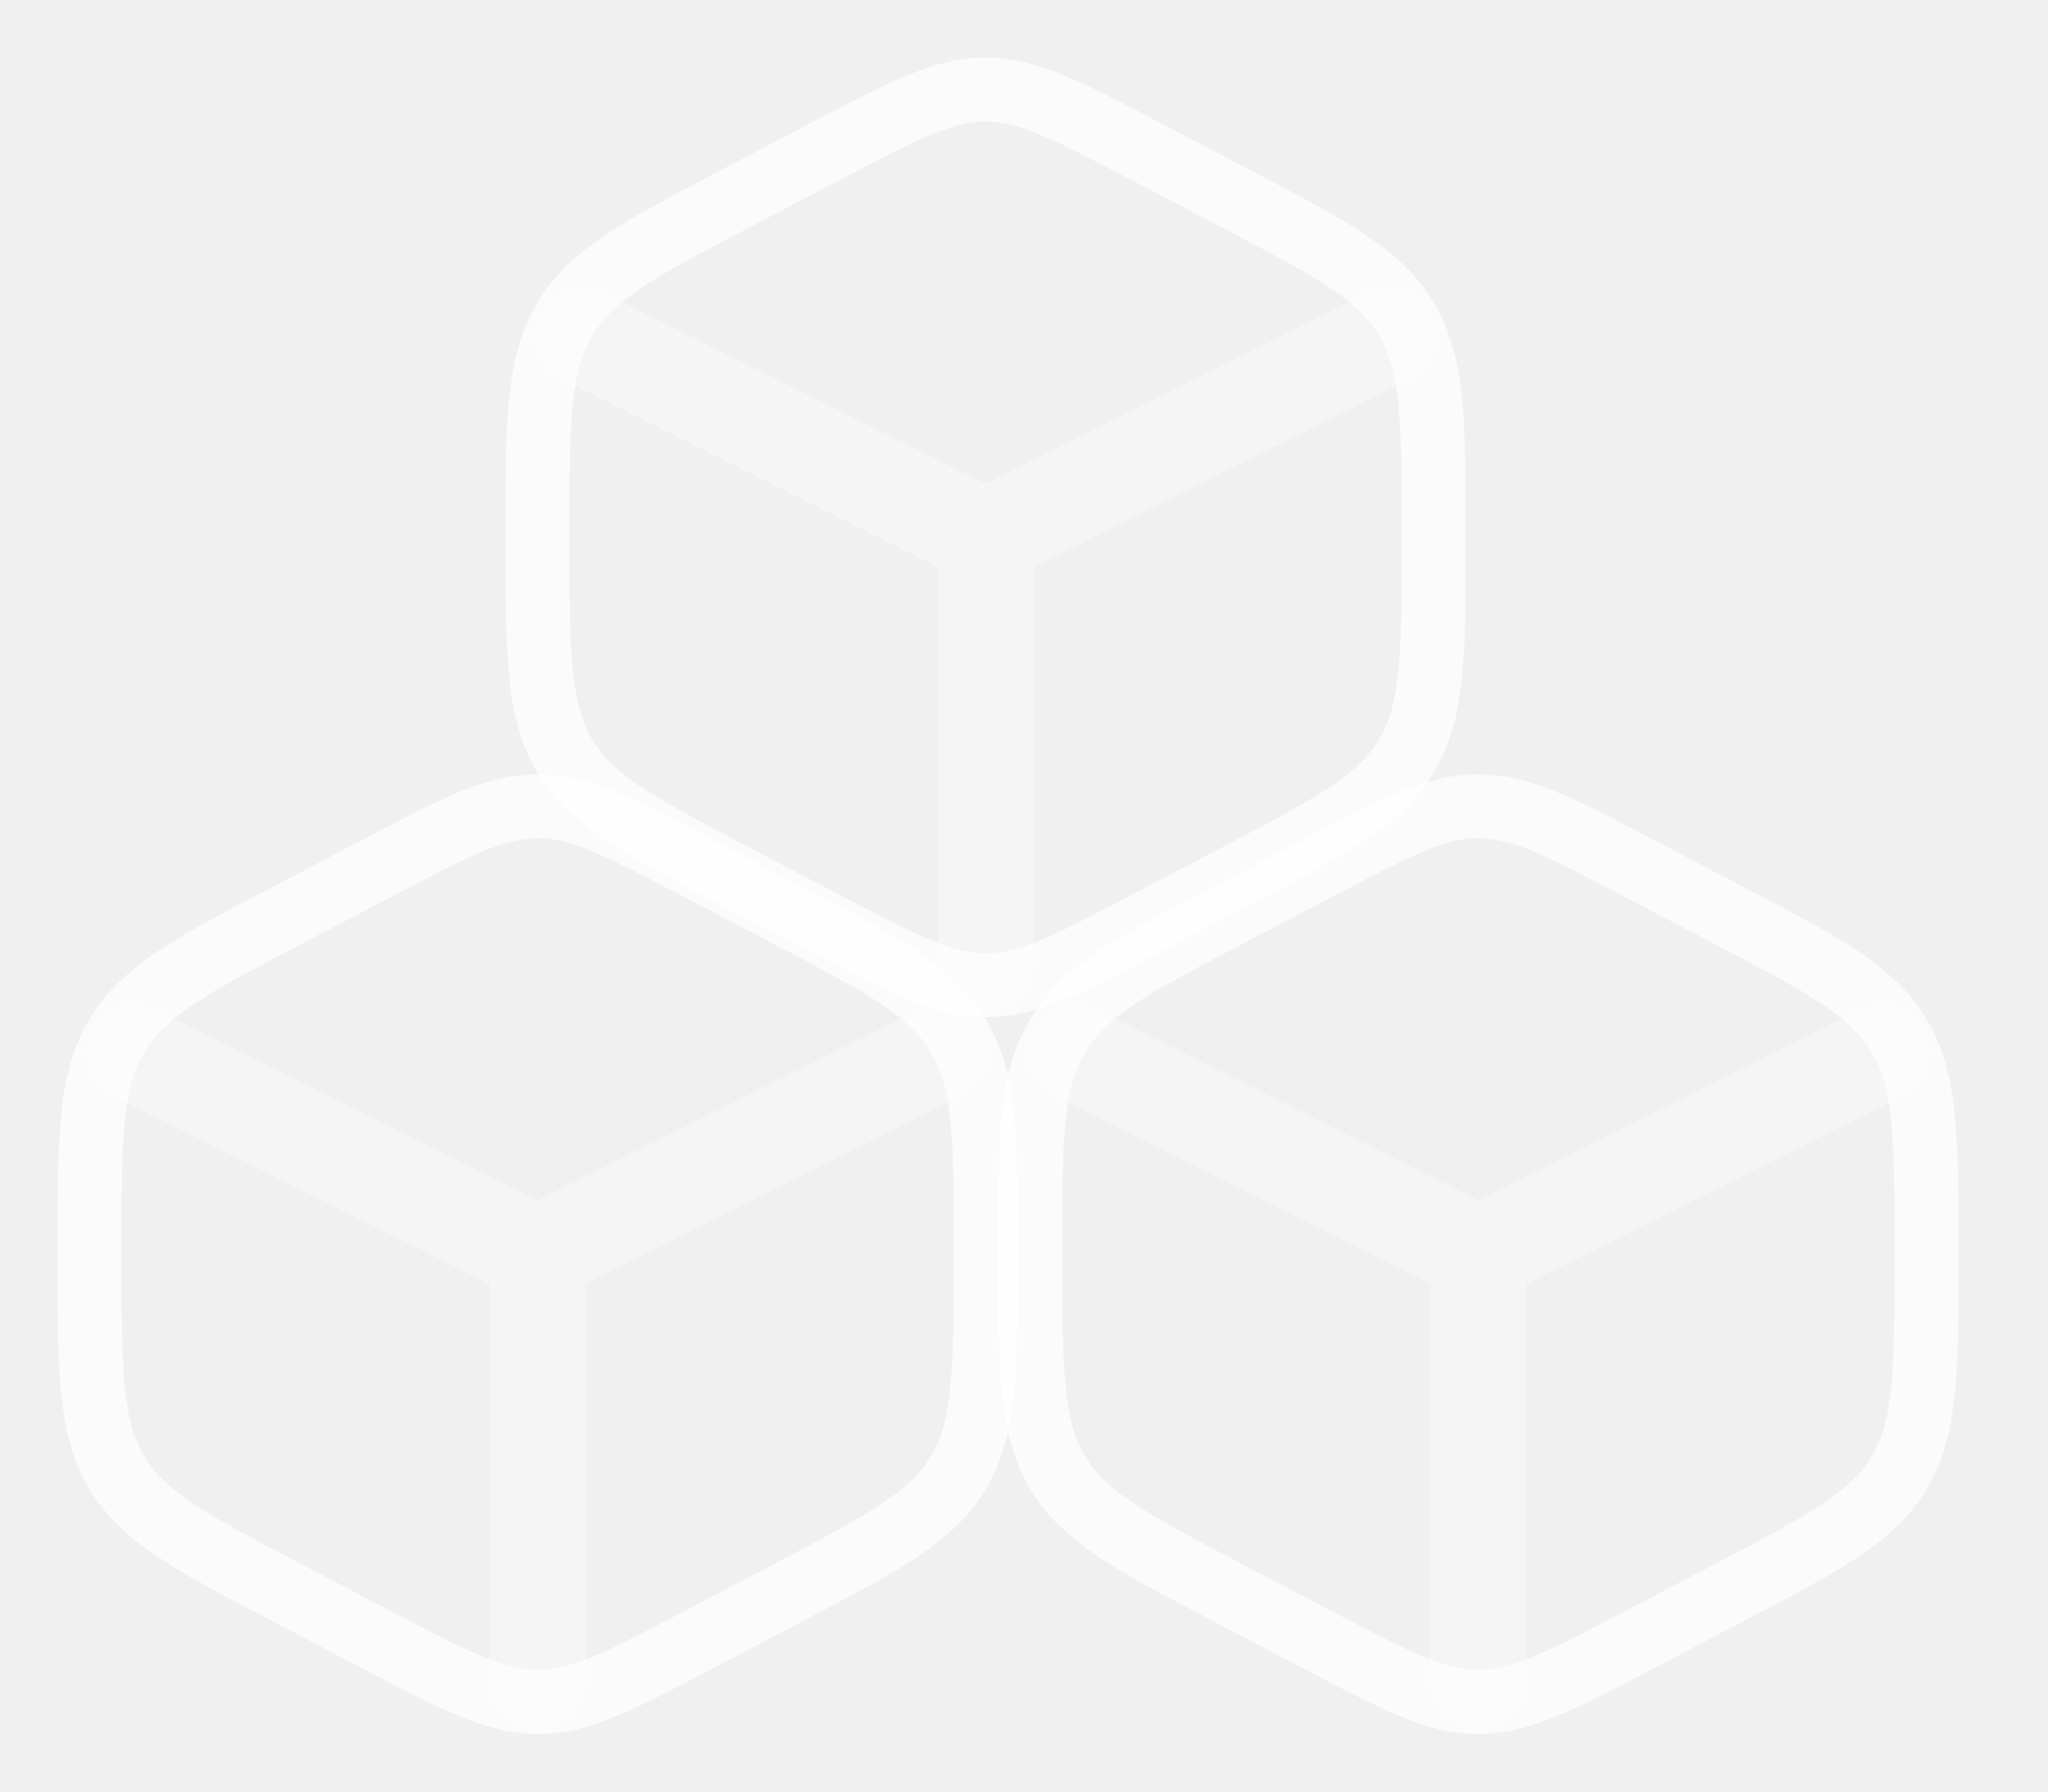
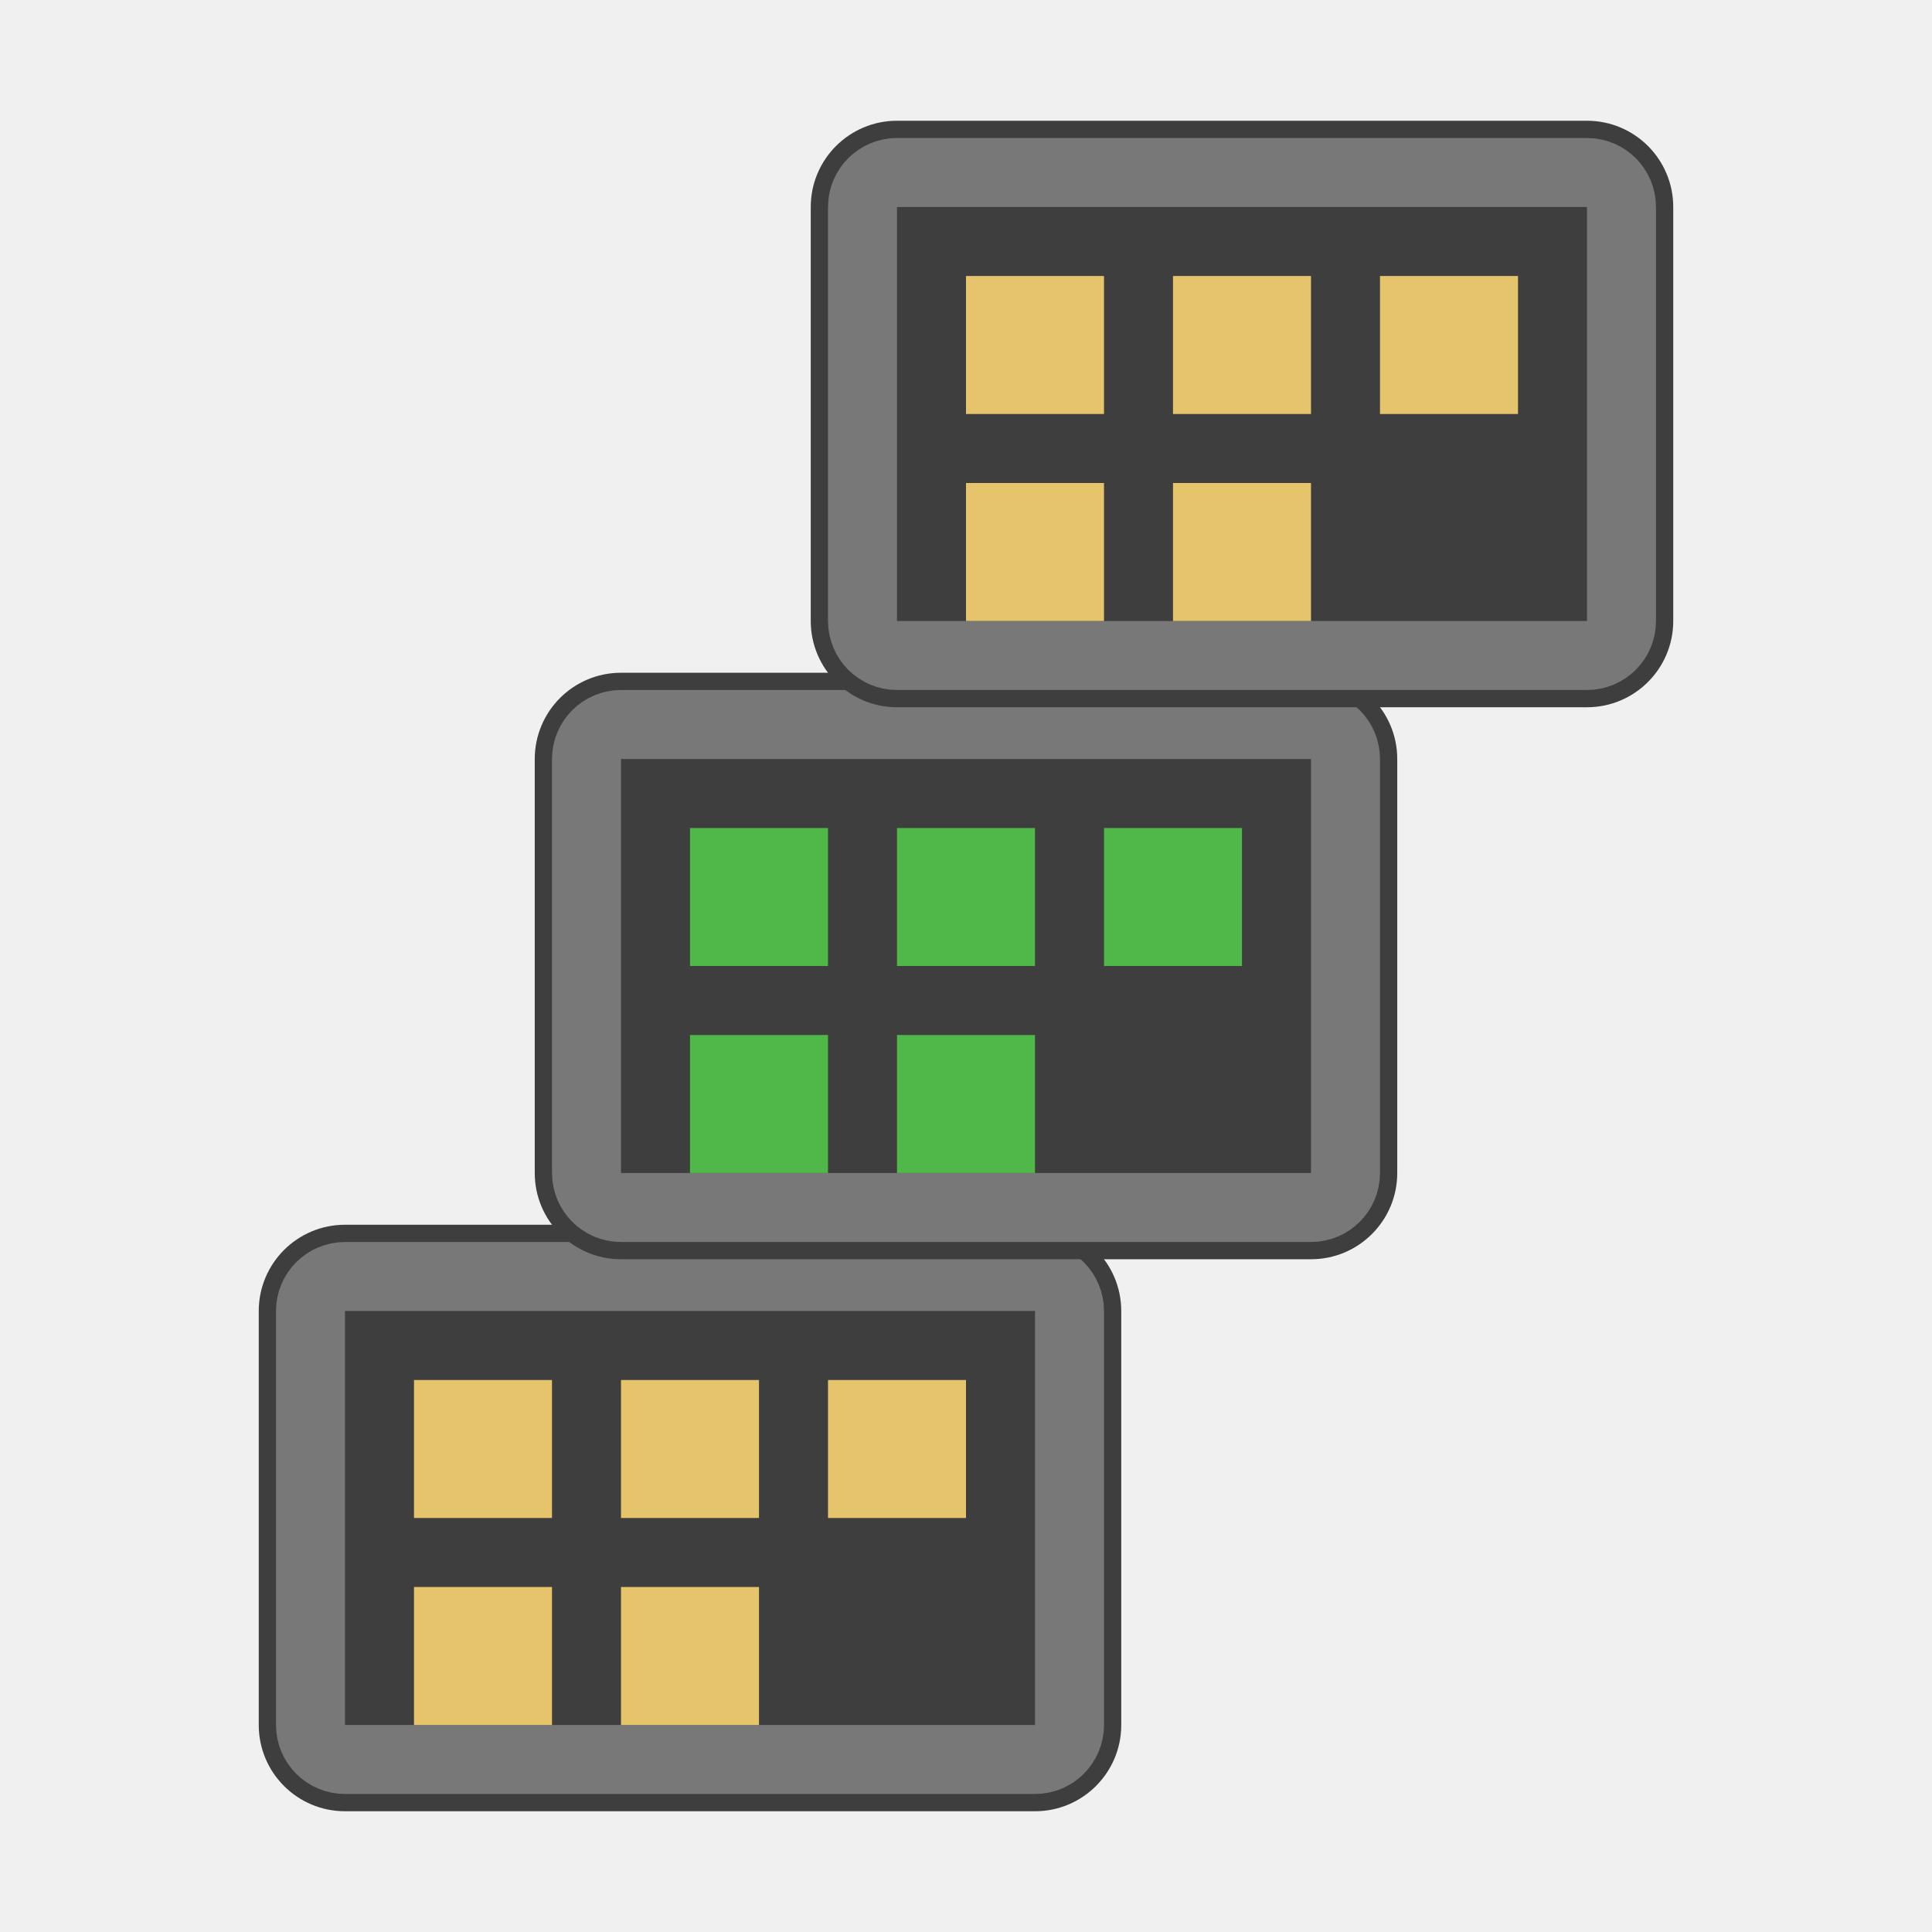
- <svg xmlns="http://www.w3.org/2000/svg" width="32" height="28" viewBox="0 0 32 28" fill="none">
-   <g clip-path="url(#clip0_642_257243)">
-     <path d="M10.904 13.567L12.304 14.302C13.811 15.092 14.564 15.488 14.982 16.198C15.4 16.908 15.4 17.791 15.4 19.559V19.641C15.4 21.408 15.4 22.292 14.982 23.002C14.564 23.712 13.811 24.107 12.304 24.898L10.904 25.633C9.675 26.277 9.061 26.6 8.4 26.6C7.739 26.6 7.125 26.277 5.896 25.633L4.496 24.898C2.989 24.107 2.236 23.712 1.818 23.002C1.4 22.292 1.4 21.408 1.4 19.641V19.559C1.4 17.791 1.4 16.908 1.818 16.198C2.236 15.488 2.989 15.092 4.496 14.302L5.896 13.567C7.125 12.922 7.739 12.6 8.4 12.6C9.061 12.6 9.675 12.922 10.904 13.567Z" stroke="white" stroke-opacity="0.7" stroke-linecap="round" />
-     <path opacity="0.5" d="M14.7 16.45L8.4 19.6M8.4 19.6L2.1 16.45M8.4 19.6V26.25" stroke="white" stroke-opacity="0.7" stroke-width="1.5" stroke-linecap="round" />
-   </g>
-   <g clip-path="url(#clip1_642_257243)">
-     <path d="M25.604 13.567L27.004 14.302C28.511 15.092 29.264 15.488 29.682 16.198C30.1 16.908 30.1 17.791 30.1 19.559V19.641C30.1 21.408 30.1 22.292 29.682 23.002C29.264 23.712 28.511 24.107 27.004 24.898L25.604 25.633C24.375 26.277 23.761 26.6 23.1 26.6C22.439 26.6 21.825 26.277 20.596 25.633L19.196 24.898C17.689 24.107 16.936 23.712 16.518 23.002C16.1 22.292 16.1 21.408 16.1 19.641V19.559C16.1 17.791 16.1 16.908 16.518 16.198C16.936 15.488 17.689 15.092 19.196 14.302L20.596 13.567C21.825 12.922 22.439 12.6 23.1 12.6C23.761 12.6 24.375 12.922 25.604 13.567Z" stroke="white" stroke-opacity="0.7" stroke-linecap="round" />
-     <path opacity="0.5" d="M29.4 16.45L23.1 19.6M23.1 19.6L16.8 16.45M23.1 19.6V26.25" stroke="white" stroke-opacity="0.7" stroke-width="1.5" stroke-linecap="round" />
-   </g>
-   <path d="M17.904 2.367L19.304 3.102C20.811 3.892 21.564 4.288 21.982 4.998C22.4 5.708 22.4 6.592 22.4 8.359V8.441C22.4 10.208 22.4 11.092 21.982 11.802C21.564 12.512 20.811 12.907 19.304 13.698L17.904 14.432C16.675 15.077 16.061 15.4 15.4 15.4C14.739 15.4 14.125 15.077 12.896 14.432L11.496 13.698C9.989 12.907 9.236 12.512 8.818 11.802C8.4 11.092 8.4 10.208 8.4 8.441V8.359C8.4 6.592 8.4 5.708 8.818 4.998C9.236 4.288 9.989 3.892 11.496 3.102L12.896 2.367C14.125 1.722 14.739 1.4 15.4 1.4C16.061 1.4 16.675 1.722 17.904 2.367Z" stroke="white" stroke-opacity="0.7" stroke-linecap="round" />
-   <path opacity="0.5" d="M21.7 5.25L15.4 8.4M15.4 8.4L9.1 5.25M15.4 8.4V15.05" stroke="white" stroke-opacity="0.7" stroke-width="1.5" stroke-linecap="round" />
-   <defs>
-     <clipPath id="clip0_642_257243">
-       <rect width="16.8" height="16.8" fill="white" transform="translate(0 11.2)" />
-     </clipPath>
-     <clipPath id="clip1_642_257243">
-       <rect width="16.8" height="16.8" fill="white" transform="translate(14.7 11.2)" />
-     </clipPath>
-   </defs>
+ <svg xmlns="http://www.w3.org/2000/svg" width="28" height="28" viewBox="0 0 28 28" fill="none">
+   <rect x="4" y="18" width="12" height="8" rx="1" fill="#3E3E3E" stroke="#3E3E3E" stroke-width="0.5" />
+   <rect x="4.5" y="18.5" width="11" height="7" rx="0.5" stroke="white" stroke-opacity="0.3" />
+   <rect x="6" y="20" width="2" height="2" fill="#E5C46B" />
+   <rect x="9" y="20" width="2" height="2" fill="#E5C46B" />
+   <rect x="6" y="23" width="2" height="2" fill="#E5C46B" />
+   <rect x="9" y="23" width="2" height="2" fill="#E5C46B" />
+   <rect x="12" y="20" width="2" height="2" fill="#E5C46B" />
+   <rect x="8" y="10" width="12" height="8" rx="1" fill="#3E3E3E" stroke="#3E3E3E" stroke-width="0.5" />
+   <rect x="8.5" y="10.5" width="11" height="7" rx="0.5" stroke="white" stroke-opacity="0.3" />
+   <rect x="10" y="12" width="2" height="2" fill="#4FB848" />
+   <rect x="13" y="12" width="2" height="2" fill="#4FB848" />
+   <rect x="10" y="15" width="2" height="2" fill="#4FB848" />
+   <rect x="13" y="15" width="2" height="2" fill="#4FB848" />
+   <rect x="16" y="12" width="2" height="2" fill="#4FB848" />
+   <rect x="12" y="2" width="12" height="8" rx="1" fill="#3E3E3E" stroke="#3E3E3E" stroke-width="0.5" />
+   <rect x="12.5" y="2.5" width="11" height="7" rx="0.5" stroke="white" stroke-opacity="0.3" />
+   <rect x="14" y="4" width="2" height="2" fill="#E5C46B" />
+   <rect x="17" y="4" width="2" height="2" fill="#E5C46B" />
+   <rect x="14" y="7" width="2" height="2" fill="#E5C46B" />
+   <rect x="17" y="7" width="2" height="2" fill="#E5C46B" />
+   <rect x="20" y="4" width="2" height="2" fill="#E5C46B" />
+   <line x1="14" y1="10" x2="14" y2="10" stroke="#E5C46B" stroke-width="1.5" />
+   <line x1="10" y1="18" x2="10" y2="18" stroke="#E5C46B" stroke-width="1.5" />
</svg>
